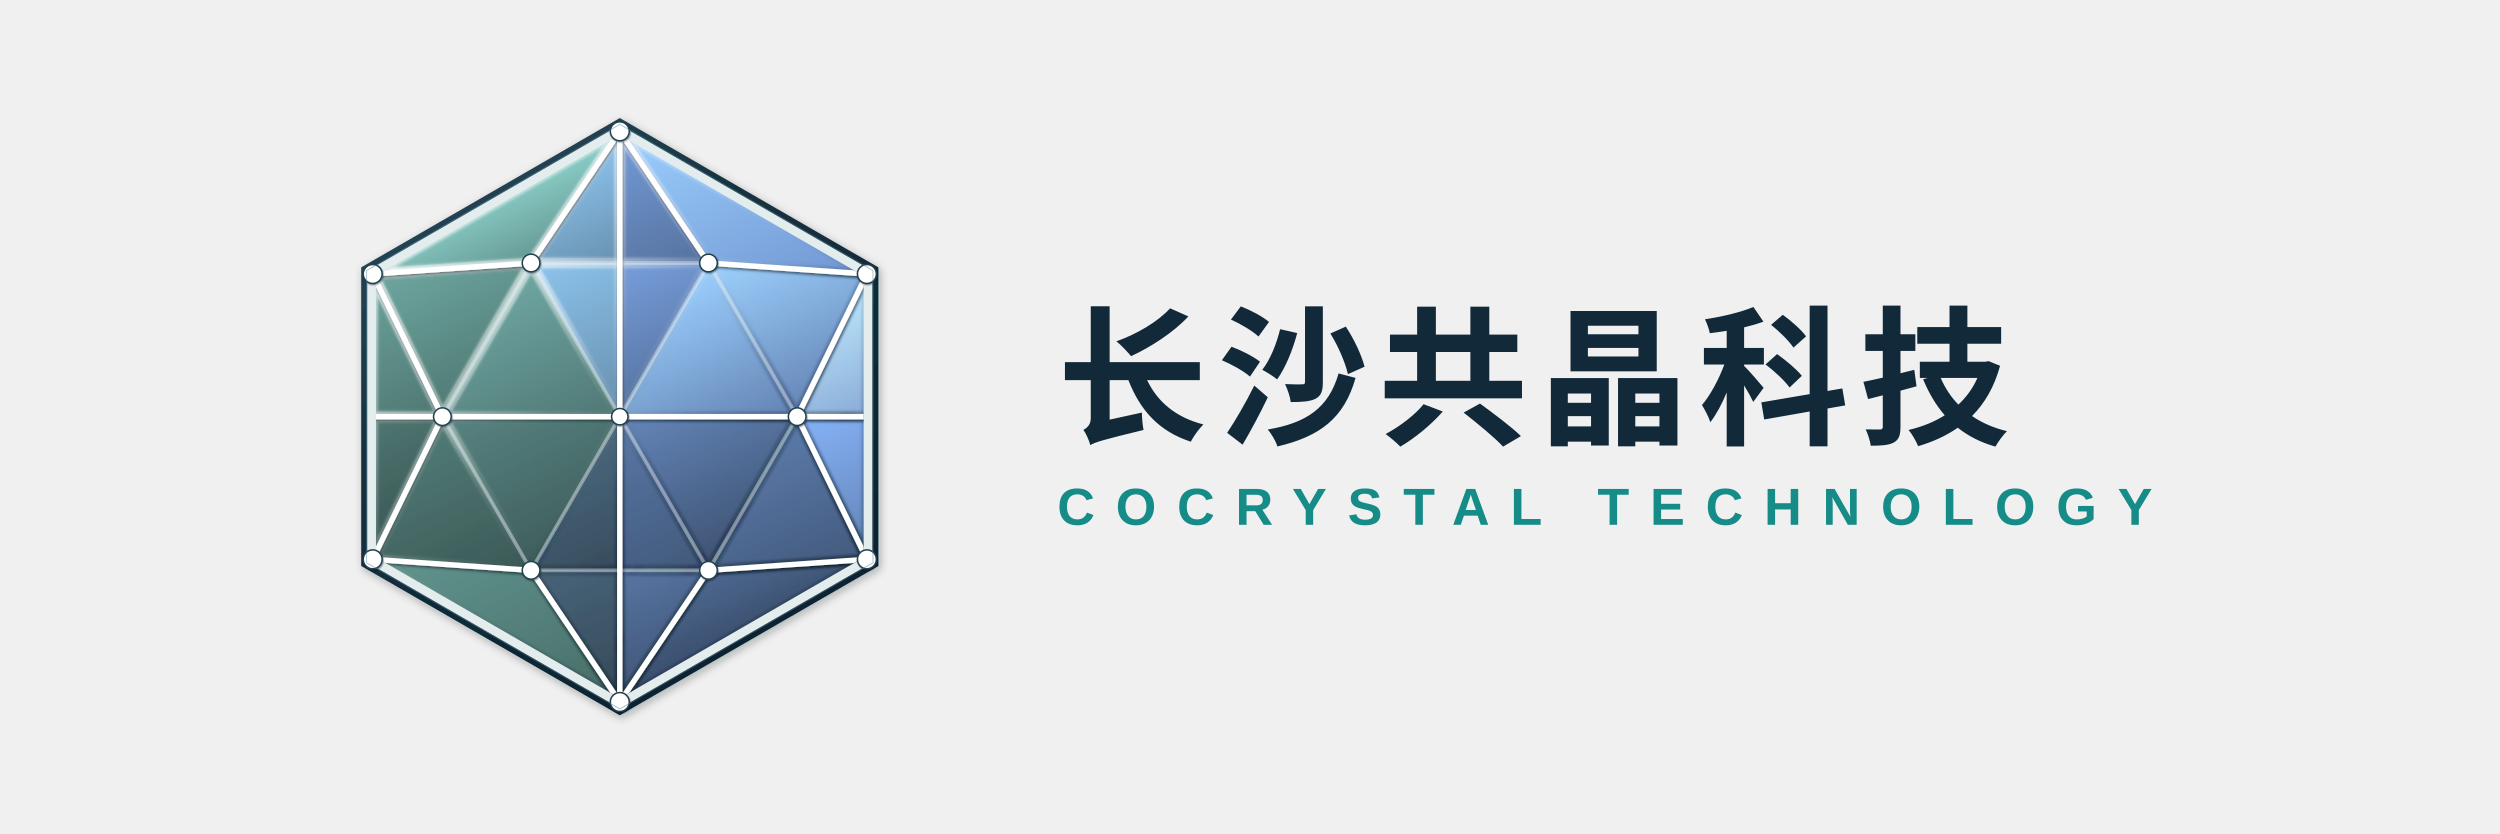
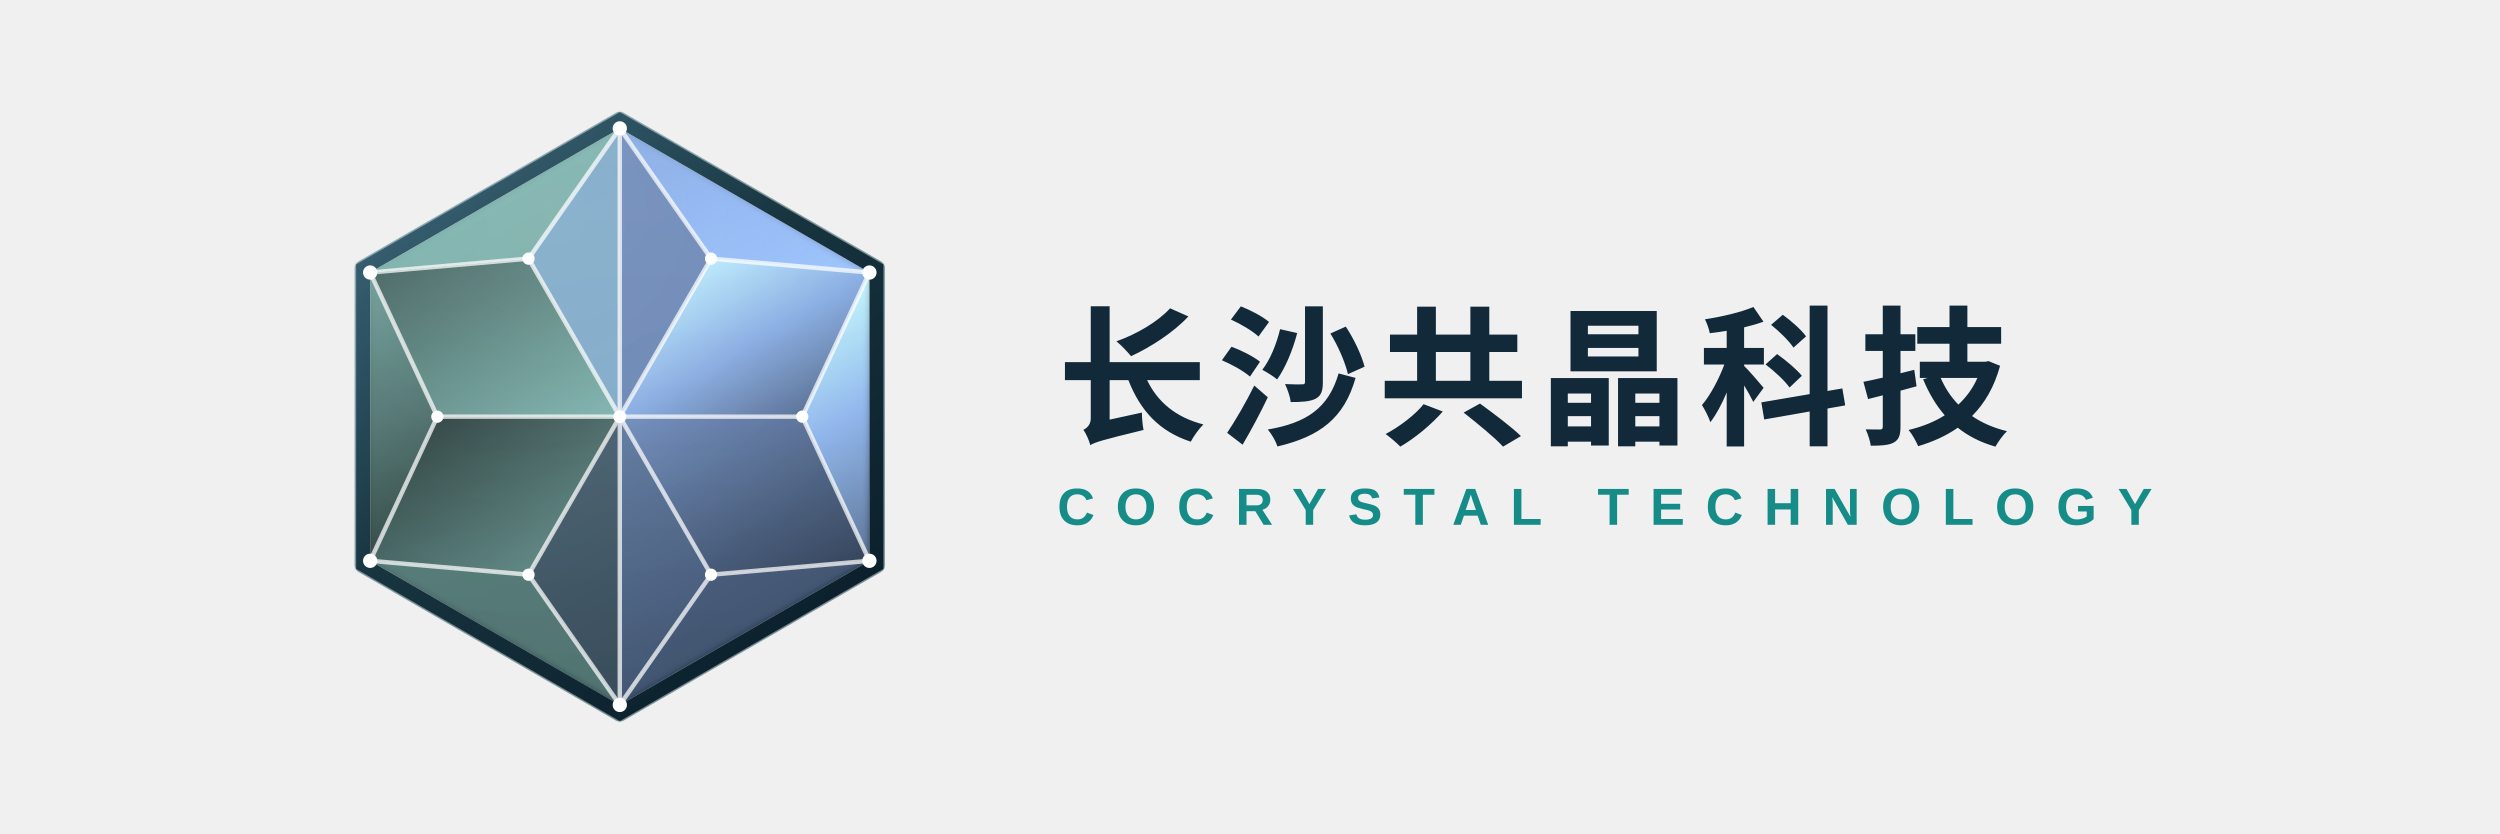
<svg xmlns="http://www.w3.org/2000/svg" viewBox="0 0 1200 400" width="1200" height="400">
-   <g transform="translate(297.5,200) scale(30.303)">
+   <g transform="translate(297.5,200) scale(30.6122)">
    <defs>
-       <linearGradient id="f0" gradientUnits="userSpaceOnUse" x1="-0.682" y1="-1.478" x2="0.496" y2="1.074">
-         <stop offset="0" stop-color="#9CD0FF" />
-         <stop offset="1" stop-color="#6282B2" />
+       <linearGradient id="f0" gradientUnits="userSpaceOnUse" x1="0.715" y1="1.245" x2="-0.72" y2="-1.253">
+         <stop offset="0" stop-color="#5C7498" />
+         <stop offset="0.5" stop-color="#8CB0E6" />
+         <stop offset="1" stop-color="#BCECFF" />
      </linearGradient>
-       <linearGradient id="f1" gradientUnits="userSpaceOnUse" x1="-0.93" y1="-2.015" x2="0" y2="0">
-         <stop offset="0" stop-color="#779EDC" />
-         <stop offset="1" stop-color="#56739F" />
+       <linearGradient id="f1" gradientUnits="userSpaceOnUse" x1="0" y1="0" x2="-1.966" y2="-3.421">
+         <stop offset="0" stop-color="#6E8BB8" />
+         <stop offset="0.455" stop-color="#6F8CB9" />
+         <stop offset="1" stop-color="#718EBC" />
      </linearGradient>
-       <linearGradient id="f2" gradientUnits="userSpaceOnUse" x1="-1.178" y1="-2.552" x2="0" y2="0">
-         <stop offset="0" stop-color="#8DC4ED" />
-         <stop offset="1" stop-color="#668EAB" />
+       <linearGradient id="f2" gradientUnits="userSpaceOnUse" x1="0" y1="0" x2="-1.966" y2="-3.421">
+         <stop offset="0" stop-color="#84AECC" />
+         <stop offset="0.577" stop-color="#83ADCB" />
+         <stop offset="1" stop-color="#82ACC9" />
      </linearGradient>
-       <linearGradient id="f3" gradientUnits="userSpaceOnUse" x1="-1.178" y1="-2.552" x2="0" y2="0">
-         <stop offset="0" stop-color="#70A8A4" />
-         <stop offset="1" stop-color="#4F7774" />
+       <linearGradient id="f3" gradientUnits="userSpaceOnUse" x1="0" y1="0" x2="-1.962" y2="-3.413">
+         <stop offset="0" stop-color="#83B9B3" />
+         <stop offset="0.516" stop-color="#648E89" />
+         <stop offset="1" stop-color="#496764" />
      </linearGradient>
-       <linearGradient id="f4" gradientUnits="userSpaceOnUse" x1="-0.496" y1="-1.074" x2="0.682" y2="1.478">
-         <stop offset="0" stop-color="#588481" />
-         <stop offset="1" stop-color="#3E5D5B" />
+       <linearGradient id="f4" gradientUnits="userSpaceOnUse" x1="0.72" y1="1.253" x2="-0.715" y2="-1.245">
+         <stop offset="0" stop-color="#66908C" />
+         <stop offset="0.5" stop-color="#4C6B68" />
+         <stop offset="1" stop-color="#324745" />
      </linearGradient>
-       <linearGradient id="f5" gradientUnits="userSpaceOnUse" x1="0" y1="0" x2="1.178" y2="2.552">
-         <stop offset="0" stop-color="#5A79A8" />
-         <stop offset="1" stop-color="#415879" />
+       <linearGradient id="f5" gradientUnits="userSpaceOnUse" x1="1.966" y1="3.421" x2="0" y2="0">
+         <stop offset="0" stop-color="#4A5D7B" />
+         <stop offset="0.423" stop-color="#546B8D" />
+         <stop offset="1" stop-color="#637DA5" />
      </linearGradient>
-       <linearGradient id="f6" gradientUnits="userSpaceOnUse" x1="0" y1="0" x2="0.93" y2="2.015">
-         <stop offset="0" stop-color="#4B697F" />
-         <stop offset="1" stop-color="#364C5C" />
+       <linearGradient id="f6" gradientUnits="userSpaceOnUse" x1="1.966" y1="3.421" x2="0" y2="0">
+         <stop offset="0" stop-color="#3E5260" />
+         <stop offset="0.545" stop-color="#455B6A" />
+         <stop offset="1" stop-color="#4A6272" />
      </linearGradient>
-       <linearGradient id="f7" gradientUnits="userSpaceOnUse" x1="0" y1="0" x2="1.178" y2="2.552">
-         <stop offset="0" stop-color="#6486BA" />
-         <stop offset="1" stop-color="#3D5170" />
+       <linearGradient id="f7" gradientUnits="userSpaceOnUse" x1="1.962" y1="3.413" x2="0" y2="0">
+         <stop offset="0" stop-color="#39485F" />
+         <stop offset="0.484" stop-color="#566C90" />
+         <stop offset="1" stop-color="#7391C1" />
      </linearGradient>
-       <linearGradient id="f8" gradientUnits="userSpaceOnUse" x1="-0.682" y1="-1.478" x2="0.496" y2="1.074">
-         <stop offset="0" stop-color="#9ED2FF" />
-         <stop offset="1" stop-color="#6383B4" />
+       <linearGradient id="f8" gradientUnits="userSpaceOnUse" x1="-0.004" y1="-0.008" x2="-1.966" y2="-3.421">
+         <stop offset="0" stop-color="#9EC7FF" />
+         <stop offset="0.455" stop-color="#94BAF6" />
+         <stop offset="1" stop-color="#87AAE1" />
      </linearGradient>
-       <linearGradient id="f9" gradientUnits="userSpaceOnUse" x1="-1.728" y1="-3.743" x2="-0.682" y2="-1.478">
-         <stop offset="0" stop-color="#759DDA" />
-         <stop offset="1" stop-color="#55719E" />
+       <linearGradient id="f9" gradientUnits="userSpaceOnUse" x1="-1.436" y1="-2.498" x2="-1.966" y2="-3.421">
+         <stop offset="0" stop-color="#7EB1AC" />
+         <stop offset="0.664" stop-color="#80B3AE" />
+         <stop offset="1" stop-color="#80B4AF" />
      </linearGradient>
-       <linearGradient id="f10" gradientUnits="userSpaceOnUse" x1="-1.728" y1="-3.743" x2="-0.93" y2="-2.015">
-         <stop offset="0" stop-color="#8EC6F0" />
-         <stop offset="1" stop-color="#6790AE" />
+       <linearGradient id="f10" gradientUnits="userSpaceOnUse" x1="0.004" y1="0.008" x2="-1.962" y2="-3.413">
+         <stop offset="0" stop-color="#39504D" />
+         <stop offset="0.455" stop-color="#567975" />
+         <stop offset="1" stop-color="#73A29D" />
      </linearGradient>
-       <linearGradient id="f11" gradientUnits="userSpaceOnUse" x1="-1.554" y1="-3.368" x2="-0.496" y2="-1.074">
-         <stop offset="0" stop-color="#6EA7A0" />
-         <stop offset="1" stop-color="#507974" />
+       <linearGradient id="f11" gradientUnits="userSpaceOnUse" x1="1.966" y1="3.421" x2="0.004" y2="0.008">
+         <stop offset="0" stop-color="#597E79" />
+         <stop offset="0.545" stop-color="#5A807C" />
+         <stop offset="1" stop-color="#5B827D" />
      </linearGradient>
-       <linearGradient id="f12" gradientUnits="userSpaceOnUse" x1="-0.496" y1="-1.074" x2="0.682" y2="1.478">
-         <stop offset="0" stop-color="#527C77" />
-         <stop offset="1" stop-color="#3B5956" />
+       <linearGradient id="f12" gradientUnits="userSpaceOnUse" x1="1.966" y1="3.421" x2="1.436" y2="2.498">
+         <stop offset="0" stop-color="#485C79" />
+         <stop offset="0.336" stop-color="#495D7B" />
+         <stop offset="1" stop-color="#4C607F" />
      </linearGradient>
-       <linearGradient id="f13" gradientUnits="userSpaceOnUse" x1="0.93" y1="2.015" x2="1.728" y2="3.743">
-         <stop offset="0" stop-color="#5876A3" />
-         <stop offset="1" stop-color="#405576" />
-       </linearGradient>
-       <linearGradient id="f14" gradientUnits="userSpaceOnUse" x1="0.682" y1="1.478" x2="1.728" y2="3.743">
-         <stop offset="0" stop-color="#486479" />
-         <stop offset="1" stop-color="#344958" />
-       </linearGradient>
-       <linearGradient id="f15" gradientUnits="userSpaceOnUse" x1="0.496" y1="1.074" x2="1.554" y2="3.368">
-         <stop offset="0" stop-color="#5C7BAB" />
-         <stop offset="1" stop-color="#43597C" />
-       </linearGradient>
-       <linearGradient id="f16" gradientUnits="userSpaceOnUse" x1="-1.728" y1="-3.743" x2="-0.173" y2="-0.375">
-         <stop offset="0" stop-color="#9CD0FF" />
-         <stop offset="1" stop-color="#7196D1" />
-       </linearGradient>
-       <linearGradient id="f17" gradientUnits="userSpaceOnUse" x1="-1.728" y1="-3.743" x2="-1.178" y2="-2.552">
-         <stop offset="0" stop-color="#8BD0C9" />
-         <stop offset="1" stop-color="#659792" />
-       </linearGradient>
-       <linearGradient id="f18" gradientUnits="userSpaceOnUse" x1="-0.691" y1="-1.496" x2="0.173" y2="0.375">
-         <stop offset="0" stop-color="#4F7772" />
-         <stop offset="1" stop-color="#395653" />
-       </linearGradient>
-       <linearGradient id="f19" gradientUnits="userSpaceOnUse" x1="-1.554" y1="-3.368" x2="-0.496" y2="-1.074">
-         <stop offset="0" stop-color="#6DA49D" />
-         <stop offset="1" stop-color="#4F7772" />
-       </linearGradient>
-       <linearGradient id="f20" gradientUnits="userSpaceOnUse" x1="0.173" y1="0.375" x2="1.728" y2="3.743">
-         <stop offset="0" stop-color="#62958F" />
-         <stop offset="1" stop-color="#476C67" />
-       </linearGradient>
-       <linearGradient id="f21" gradientUnits="userSpaceOnUse" x1="1.178" y1="2.552" x2="1.728" y2="3.743">
-         <stop offset="0" stop-color="#4E6992" />
-         <stop offset="1" stop-color="#394C69" />
-       </linearGradient>
-       <linearGradient id="f22" gradientUnits="userSpaceOnUse" x1="0.496" y1="1.074" x2="1.554" y2="3.368">
-         <stop offset="0" stop-color="#86B3F8" />
-         <stop offset="1" stop-color="#6181B4" />
-       </linearGradient>
-       <linearGradient id="f23" gradientUnits="userSpaceOnUse" x1="-0.173" y1="-0.375" x2="0.691" y2="1.496">
-         <stop offset="0" stop-color="#BEEBFF" />
-         <stop offset="1" stop-color="#89AAD6" />
+       <linearGradient id="f13" gradientUnits="userSpaceOnUse" x1="1.962" y1="3.413" x2="-0.004" y2="-0.008">
+         <stop offset="0" stop-color="#627B9F" />
+         <stop offset="0.545" stop-color="#94BAF1" />
+         <stop offset="1" stop-color="#C6FAFF" />
      </linearGradient>
      <clipPath id="cf">
-         <polygon points="3.862,-2.23 0,-4.46 -3.862,-2.23 -3.862,2.23 0,4.46 3.862,2.23" />
+         <polygon points="4.036,-2.33 0,-4.66 -4.036,-2.33 -4.036,2.33 0,4.66 4.036,2.33" />
      </clipPath>
-       <radialGradient id="glow" cx="0.36" cy="0.30" r="0.85">
-         <stop offset="0" stop-color="#FFFFFF" stop-opacity="0.16" />
-         <stop offset="0.55" stop-color="#FFFFFF" stop-opacity="0.04" />
-         <stop offset="1" stop-color="#04121C" stop-opacity="0.20" />
+       <linearGradient id="rim" gradientUnits="userSpaceOnUse" x1="-3.6" y1="-3.9" x2="3.2" y2="4.0">
+         <stop offset="0" stop-color="#3C6678" />
+         <stop offset="0.45" stop-color="#17343F" />
+         <stop offset="1" stop-color="#0A1E2A" />
+       </linearGradient>
+       <radialGradient id="spec" cx="0.40" cy="0.18" r="0.72">
+         <stop offset="0" stop-color="#FFFFFF" stop-opacity="0.075" />
+         <stop offset="0.6" stop-color="#FFFFFF" stop-opacity="0.02" />
+         <stop offset="1" stop-color="#FFFFFF" stop-opacity="0" />
      </radialGradient>
-       <linearGradient id="bev" gradientUnits="userSpaceOnUse" x1="-3.6" y1="-3.6" x2="3.6" y2="3.6">
-         <stop offset="0" stop-color="#FFFFFF" stop-opacity="0.72" />
-         <stop offset="0.42" stop-color="#FFFFFF" stop-opacity="0.06" />
-         <stop offset="0.58" stop-color="#05141F" stop-opacity="0.06" />
-         <stop offset="1" stop-color="#05141F" stop-opacity="0.34" />
+       <linearGradient id="vig" gradientUnits="userSpaceOnUse" x1="0" y1="-4.4" x2="0" y2="4.6">
+         <stop offset="0" stop-color="#02121C" stop-opacity="0" />
+         <stop offset="0.5" stop-color="#02121C" stop-opacity="0.02" />
+         <stop offset="1" stop-color="#02121C" stop-opacity="0.10" />
      </linearGradient>
-       <linearGradient id="rim" x1="0" y1="0" x2="0.6" y2="1">
-         <stop offset="0" stop-color="#2C4F60" />
-         <stop offset="0.45" stop-color="#14303E" />
-         <stop offset="1" stop-color="#0C2230" />
+       <linearGradient id="ish" gradientUnits="userSpaceOnUse" x1="-3.2" y1="-3.8" x2="3.2" y2="3.8">
+         <stop offset="0" stop-color="#08202D" stop-opacity="0.05" />
+         <stop offset="0.45" stop-color="#08202D" stop-opacity="0.20" />
+         <stop offset="1" stop-color="#061A26" stop-opacity="0.62" />
      </linearGradient>
-       <filter id="lsh" x="-30%%" y="-30%%" width="160%%" height="160%%">
-         <feDropShadow dx="0.009" dy="0.030" stdDeviation="0.026" flood-color="#06131C" flood-opacity="0.55" />
-       </filter>
-       <filter id="dsh" x="-140%%" y="-140%%" width="380%%" height="380%%">
-         <feDropShadow dx="0.012" dy="0.018" stdDeviation="0.016" flood-color="#0A1B26" flood-opacity="0.45" />
-       </filter>
-       <filter id="bevblur" x="-40%%" y="-40%%" width="180%%" height="180%%">
-         <feGaussianBlur stdDeviation="0.026" />
-       </filter>
-       <filter id="gsh" x="-30%%" y="-30%%" width="160%%" height="160%%">
-         <feDropShadow dx="0.030" dy="0.045" stdDeviation="0.070" flood-color="#0A1B26" flood-opacity="0.30" />
+       <filter id="ishblur" x="-20%" y="-20%" width="140%" height="140%">
+         <feGaussianBlur stdDeviation="0.062" />
      </filter>
    </defs>
-     <g filter="url(#gsh)">
-       <polygon points="4.096,-2.365 0,-4.73 -4.096,-2.365 -4.096,2.365 0,4.73 4.096,2.365" fill="url(#rim)" />
-       <polygon points="4.001,-2.31 0,-4.62 -4.001,-2.31 -4.001,2.31 0,4.62 4.001,2.31" fill="#E4EDEE" />
-       <g clip-path="url(#cf)">
-         <polygon points="0,0 2.81,0 1.405,-2.434" fill="url(#f0)" />
-         <polygon points="0,0 1.405,-2.434 0,-2.434" fill="url(#f1)" />
-         <polygon points="0,0 0,-2.434 -1.405,-2.434" fill="url(#f2)" />
-         <polygon points="0,0 -1.405,-2.434 -2.81,0" fill="url(#f3)" />
-         <polygon points="0,0 -2.81,0 -1.405,2.434" fill="url(#f4)" />
-         <polygon points="0,0 0,2.434 1.405,2.434" fill="url(#f5)" />
-         <polygon points="0,0 -1.405,2.434 0,2.434" fill="url(#f6)" />
-         <polygon points="0,0 1.405,2.434 2.81,0" fill="url(#f7)" />
-         <polygon points="3.914,-2.26 2.81,0 1.405,-2.434" fill="url(#f8)" />
-         <polygon points="0,-4.52 1.405,-2.434 0,-2.434 0,-4.52" fill="url(#f9)" />
-         <polygon points="0,-2.434 -1.405,-2.434 0,-4.52" fill="url(#f10)" />
-         <polygon points="-3.914,-2.26 -1.405,-2.434 -2.81,0" fill="url(#f11)" />
-         <polygon points="-3.914,2.26 -2.81,0 -2.81,0 -1.405,2.434" fill="url(#f12)" />
-         <polygon points="0,2.434 1.405,2.434 0,4.52" fill="url(#f13)" />
-         <polygon points="0,4.52 -1.405,2.434 0,2.434 0,4.52" fill="url(#f14)" />
-         <polygon points="3.914,2.26 1.405,2.434 2.81,0" fill="url(#f15)" />
-         <polygon points="3.914,-2.26 0,-4.52 1.405,-2.434" fill="url(#f16)" />
-         <polygon points="0,-4.52 -3.914,-2.26 -1.405,-2.434 0,-4.52" fill="url(#f17)" />
-         <polygon points="-3.914,0 -3.914,2.26 -2.81,0" fill="url(#f18)" />
-         <polygon points="-3.914,-2.26 -3.914,0 -2.81,0 -2.81,0" fill="url(#f19)" />
-         <polygon points="-3.914,2.26 0,4.52 -1.405,2.434" fill="url(#f20)" />
-         <polygon points="0,4.52 3.914,2.26 1.405,2.434 0,4.52" fill="url(#f21)" />
-         <polygon points="3.914,2.26 3.914,0 2.81,0" fill="url(#f22)" />
-         <polygon points="3.914,0 3.914,-2.26 2.81,0" fill="url(#f23)" />
-         <g fill="none" stroke="url(#bev)" stroke-width="0.17" stroke-linejoin="round" filter="url(#bevblur)">
-           <polygon points="0,0 2.81,0 1.405,-2.434" />
-           <polygon points="0,0 1.405,-2.434 0,-2.434" />
-           <polygon points="0,0 0,-2.434 -1.405,-2.434" />
-           <polygon points="0,0 -1.405,-2.434 -2.81,0" />
-           <polygon points="0,0 -2.81,0 -1.405,2.434" />
-           <polygon points="0,0 0,2.434 1.405,2.434" />
-           <polygon points="0,0 -1.405,2.434 0,2.434" />
-           <polygon points="0,0 1.405,2.434 2.81,0" />
-           <polygon points="3.914,-2.26 2.81,0 1.405,-2.434" />
-           <polygon points="0,-4.52 1.405,-2.434 0,-2.434 0,-4.52" />
-           <polygon points="0,-2.434 -1.405,-2.434 0,-4.52" />
-           <polygon points="-3.914,-2.26 -1.405,-2.434 -2.81,0" />
-           <polygon points="-3.914,2.26 -2.81,0 -2.81,0 -1.405,2.434" />
-           <polygon points="0,2.434 1.405,2.434 0,4.52" />
-           <polygon points="0,4.52 -1.405,2.434 0,2.434 0,4.52" />
-           <polygon points="3.914,2.26 1.405,2.434 2.81,0" />
-           <polygon points="3.914,-2.26 0,-4.52 1.405,-2.434" />
-           <polygon points="0,-4.52 -3.914,-2.26 -1.405,-2.434 0,-4.52" />
-           <polygon points="-3.914,0 -3.914,2.26 -2.81,0" />
-           <polygon points="-3.914,-2.26 -3.914,0 -2.81,0 -2.81,0" />
-           <polygon points="-3.914,2.26 0,4.52 -1.405,2.434" />
-           <polygon points="0,4.52 3.914,2.26 1.405,2.434 0,4.52" />
-           <polygon points="3.914,2.26 3.914,0 2.81,0" />
-           <polygon points="3.914,0 3.914,-2.26 2.81,0" />
-         </g>
-       </g>
-       <g clip-path="url(#cf)" stroke="#EAF4F6" stroke-width="0.06" stroke-linecap="round" opacity="0.42">
-         <line x1="2.81" y1="0" x2="1.405" y2="-2.434" />
-         <line x1="1.405" y1="-2.434" x2="-1.405" y2="-2.434" />
-         <line x1="-1.405" y1="-2.434" x2="-2.81" y2="0" />
-         <line x1="-2.81" y1="0" x2="-1.405" y2="2.434" />
-         <line x1="-1.405" y1="2.434" x2="1.405" y2="2.434" />
-         <line x1="1.405" y1="2.434" x2="2.81" y2="0" />
-         <line x1="0" y1="0" x2="1.405" y2="-2.434" />
-         <line x1="0" y1="0" x2="-1.405" y2="-2.434" />
-         <line x1="0" y1="0" x2="-1.405" y2="2.434" />
-         <line x1="0" y1="0" x2="1.405" y2="2.434" />
-       </g>
-       <g clip-path="url(#cf)" stroke="#FFFFFF" stroke-width="0.086" stroke-linecap="round" filter="url(#lsh)">
-         <line x1="3.914" y1="-2.26" x2="2.81" y2="0" />
-         <line x1="3.914" y1="-2.26" x2="1.405" y2="-2.434" />
-         <line x1="0" y1="-4.52" x2="1.405" y2="-2.434" />
-         <line x1="0" y1="-4.52" x2="-1.405" y2="-2.434" />
-         <line x1="-3.914" y1="-2.26" x2="-1.405" y2="-2.434" />
-         <line x1="-3.914" y1="-2.26" x2="-2.81" y2="0" />
-         <line x1="-3.914" y1="2.26" x2="-2.81" y2="0" />
-         <line x1="-3.914" y1="2.26" x2="-1.405" y2="2.434" />
-         <line x1="0" y1="4.52" x2="-1.405" y2="2.434" />
-         <line x1="0" y1="4.52" x2="1.405" y2="2.434" />
-         <line x1="3.914" y1="2.26" x2="1.405" y2="2.434" />
-         <line x1="3.914" y1="2.26" x2="2.81" y2="0" />
-         <line x1="0" y1="4.52" x2="0" y2="-4.52" />
-         <line x1="3.914" y1="0" x2="-3.914" y2="0" />
-       </g>
-       <g fill="#FFFFFF" stroke="#22414F" stroke-width="0.024" filter="url(#dsh)">
-         <circle cx="3.914" cy="-2.26" r="0.150" />
-         <circle cx="0" cy="-4.52" r="0.150" />
-         <circle cx="-3.914" cy="-2.26" r="0.150" />
-         <circle cx="-3.914" cy="2.26" r="0.150" />
-         <circle cx="0" cy="4.52" r="0.150" />
-         <circle cx="3.914" cy="2.26" r="0.150" />
-         <circle cx="2.81" cy="0" r="0.140" />
-         <circle cx="1.405" cy="-2.434" r="0.140" />
-         <circle cx="-1.405" cy="-2.434" r="0.140" />
-         <circle cx="-2.81" cy="0" r="0.140" />
-         <circle cx="-1.405" cy="2.434" r="0.140" />
-         <circle cx="1.405" cy="2.434" r="0.140" />
-         <circle cx="0" cy="0" r="0.130" />
-       </g>
-       <polygon points="4.01,-2.315 0,-4.63 -4.01,-2.315 -4.01,2.315 0,4.63 4.01,2.315" fill="none" stroke="#5E8798" stroke-width="0.014" opacity="0.55" />
+     <g clip-path="url(#cf)">
+       <polygon points="0,0 2.861,0 3.914,-2.26 1.431,-2.478" fill="url(#f0)" />
+       <polygon points="0,0 1.431,-2.478 0,-4.52 0,-4.52" fill="url(#f1)" />
+       <polygon points="0,0 0,-4.52 -1.431,-2.478" fill="url(#f2)" />
+       <polygon points="0,0 -1.431,-2.478 -3.914,-2.26 -2.861,0" fill="url(#f3)" />
+       <polygon points="0,0 -2.861,0 -3.914,2.26 -1.431,2.478" fill="url(#f4)" />
+       <polygon points="0,0 0,4.52 1.431,2.478" fill="url(#f5)" />
+       <polygon points="0,0 -1.431,2.478 0,4.52 0,4.52" fill="url(#f6)" />
+       <polygon points="0,0 1.431,2.478 3.914,2.26 2.861,0" fill="url(#f7)" />
+       <polygon points="3.914,-2.26 0,-4.52 1.431,-2.478" fill="url(#f8)" />
+       <polygon points="0,-4.52 -3.914,-2.26 -1.431,-2.478" fill="url(#f9)" />
+       <polygon points="-3.914,-2.26 -3.914,2.26 -2.861,0" fill="url(#f10)" />
+       <polygon points="-3.914,2.26 0,4.52 -1.431,2.478" fill="url(#f11)" />
+       <polygon points="0,4.52 3.914,2.26 1.431,2.478" fill="url(#f12)" />
+       <polygon points="3.914,2.26 3.914,-2.26 2.861,0" fill="url(#f13)" />
+     </g>
+     <g clip-path="url(#cf)">
+       <rect x="-5.0" y="-5.0" width="10.0" height="10.0" fill="url(#spec)" />
+       <rect x="-5.0" y="-5.0" width="10.0" height="10.0" fill="url(#vig)" />
+       <polygon points="4.036,-2.33 0,-4.66 -4.036,-2.33 -4.036,2.33 0,4.66 4.036,2.33" fill="none" stroke="url(#ish)" stroke-width="0.22" filter="url(#ishblur)" />
+     </g>
+     <g clip-path="url(#cf)" stroke="#FFFFFF" stroke-width="0.07" stroke-linecap="round" opacity="0.72">
+       <line x1="3.914" y1="-2.26" x2="2.861" y2="0" />
+       <line x1="3.914" y1="-2.26" x2="1.431" y2="-2.478" />
+       <line x1="0" y1="-4.52" x2="1.431" y2="-2.478" />
+       <line x1="0" y1="-4.52" x2="-1.431" y2="-2.478" />
+       <line x1="-3.914" y1="-2.26" x2="-1.431" y2="-2.478" />
+       <line x1="-3.914" y1="-2.26" x2="-2.861" y2="0" />
+       <line x1="-3.914" y1="2.26" x2="-2.861" y2="0" />
+       <line x1="-3.914" y1="2.26" x2="-1.431" y2="2.478" />
+       <line x1="0" y1="4.52" x2="-1.431" y2="2.478" />
+       <line x1="0" y1="4.52" x2="1.431" y2="2.478" />
+       <line x1="3.914" y1="2.26" x2="1.431" y2="2.478" />
+       <line x1="3.914" y1="2.26" x2="2.861" y2="0" />
+       <line x1="0" y1="0" x2="2.861" y2="0" />
+       <line x1="0" y1="0" x2="1.431" y2="-2.478" />
+       <line x1="0" y1="0" x2="-1.431" y2="-2.478" />
+       <line x1="0" y1="0" x2="-2.861" y2="0" />
+       <line x1="0" y1="0" x2="-1.431" y2="2.478" />
+       <line x1="0" y1="0" x2="1.431" y2="2.478" />
+       <line x1="0" y1="-4.52" x2="0" y2="4.52" />
+     </g>
+     <polygon points="4.036,-2.33 0,-4.66 -4.036,-2.33 -4.036,2.33 0,4.66 4.036,2.33" fill="none" stroke="url(#rim)" stroke-width="0.24" stroke-linejoin="round" />
+     <polygon points="4.148,-2.395 0,-4.79 -4.148,-2.395 -4.148,2.395 0,4.79 4.148,2.395" fill="none" stroke="#CFE0E4" stroke-width="0.028" opacity="0.55" />
+     <g fill="#FFFFFF">
+       <circle cx="3.914" cy="-2.26" r="0.112" />
+       <circle cx="0" cy="-4.52" r="0.112" />
+       <circle cx="-3.914" cy="-2.26" r="0.112" />
+       <circle cx="-3.914" cy="2.26" r="0.112" />
+       <circle cx="0" cy="4.52" r="0.112" />
+       <circle cx="3.914" cy="2.26" r="0.112" />
+       <circle cx="2.861" cy="0" r="0.096" />
+       <circle cx="1.431" cy="-2.478" r="0.096" />
+       <circle cx="-1.431" cy="-2.478" r="0.096" />
+       <circle cx="-2.861" cy="0" r="0.096" />
+       <circle cx="-1.431" cy="2.478" r="0.096" />
+       <circle cx="1.431" cy="2.478" r="0.096" />
+       <circle cx="0" cy="0" r="0.102" />
    </g>
  </g>
  <text x="507.5" y="207.9" font-family="'Microsoft YaHei','PingFang SC','Noto Sans SC',sans-serif" font-size="72" font-weight="700" letter-spacing="5" fill="#12293A">长沙共晶科技</text>
  <text x="507.5" y="251.9" font-family="'Helvetica Neue',Arial,sans-serif" font-size="25" font-weight="600" letter-spacing="10" fill="#158C87">COCRYSTAL TECHNOLOGY</text>
</svg>
